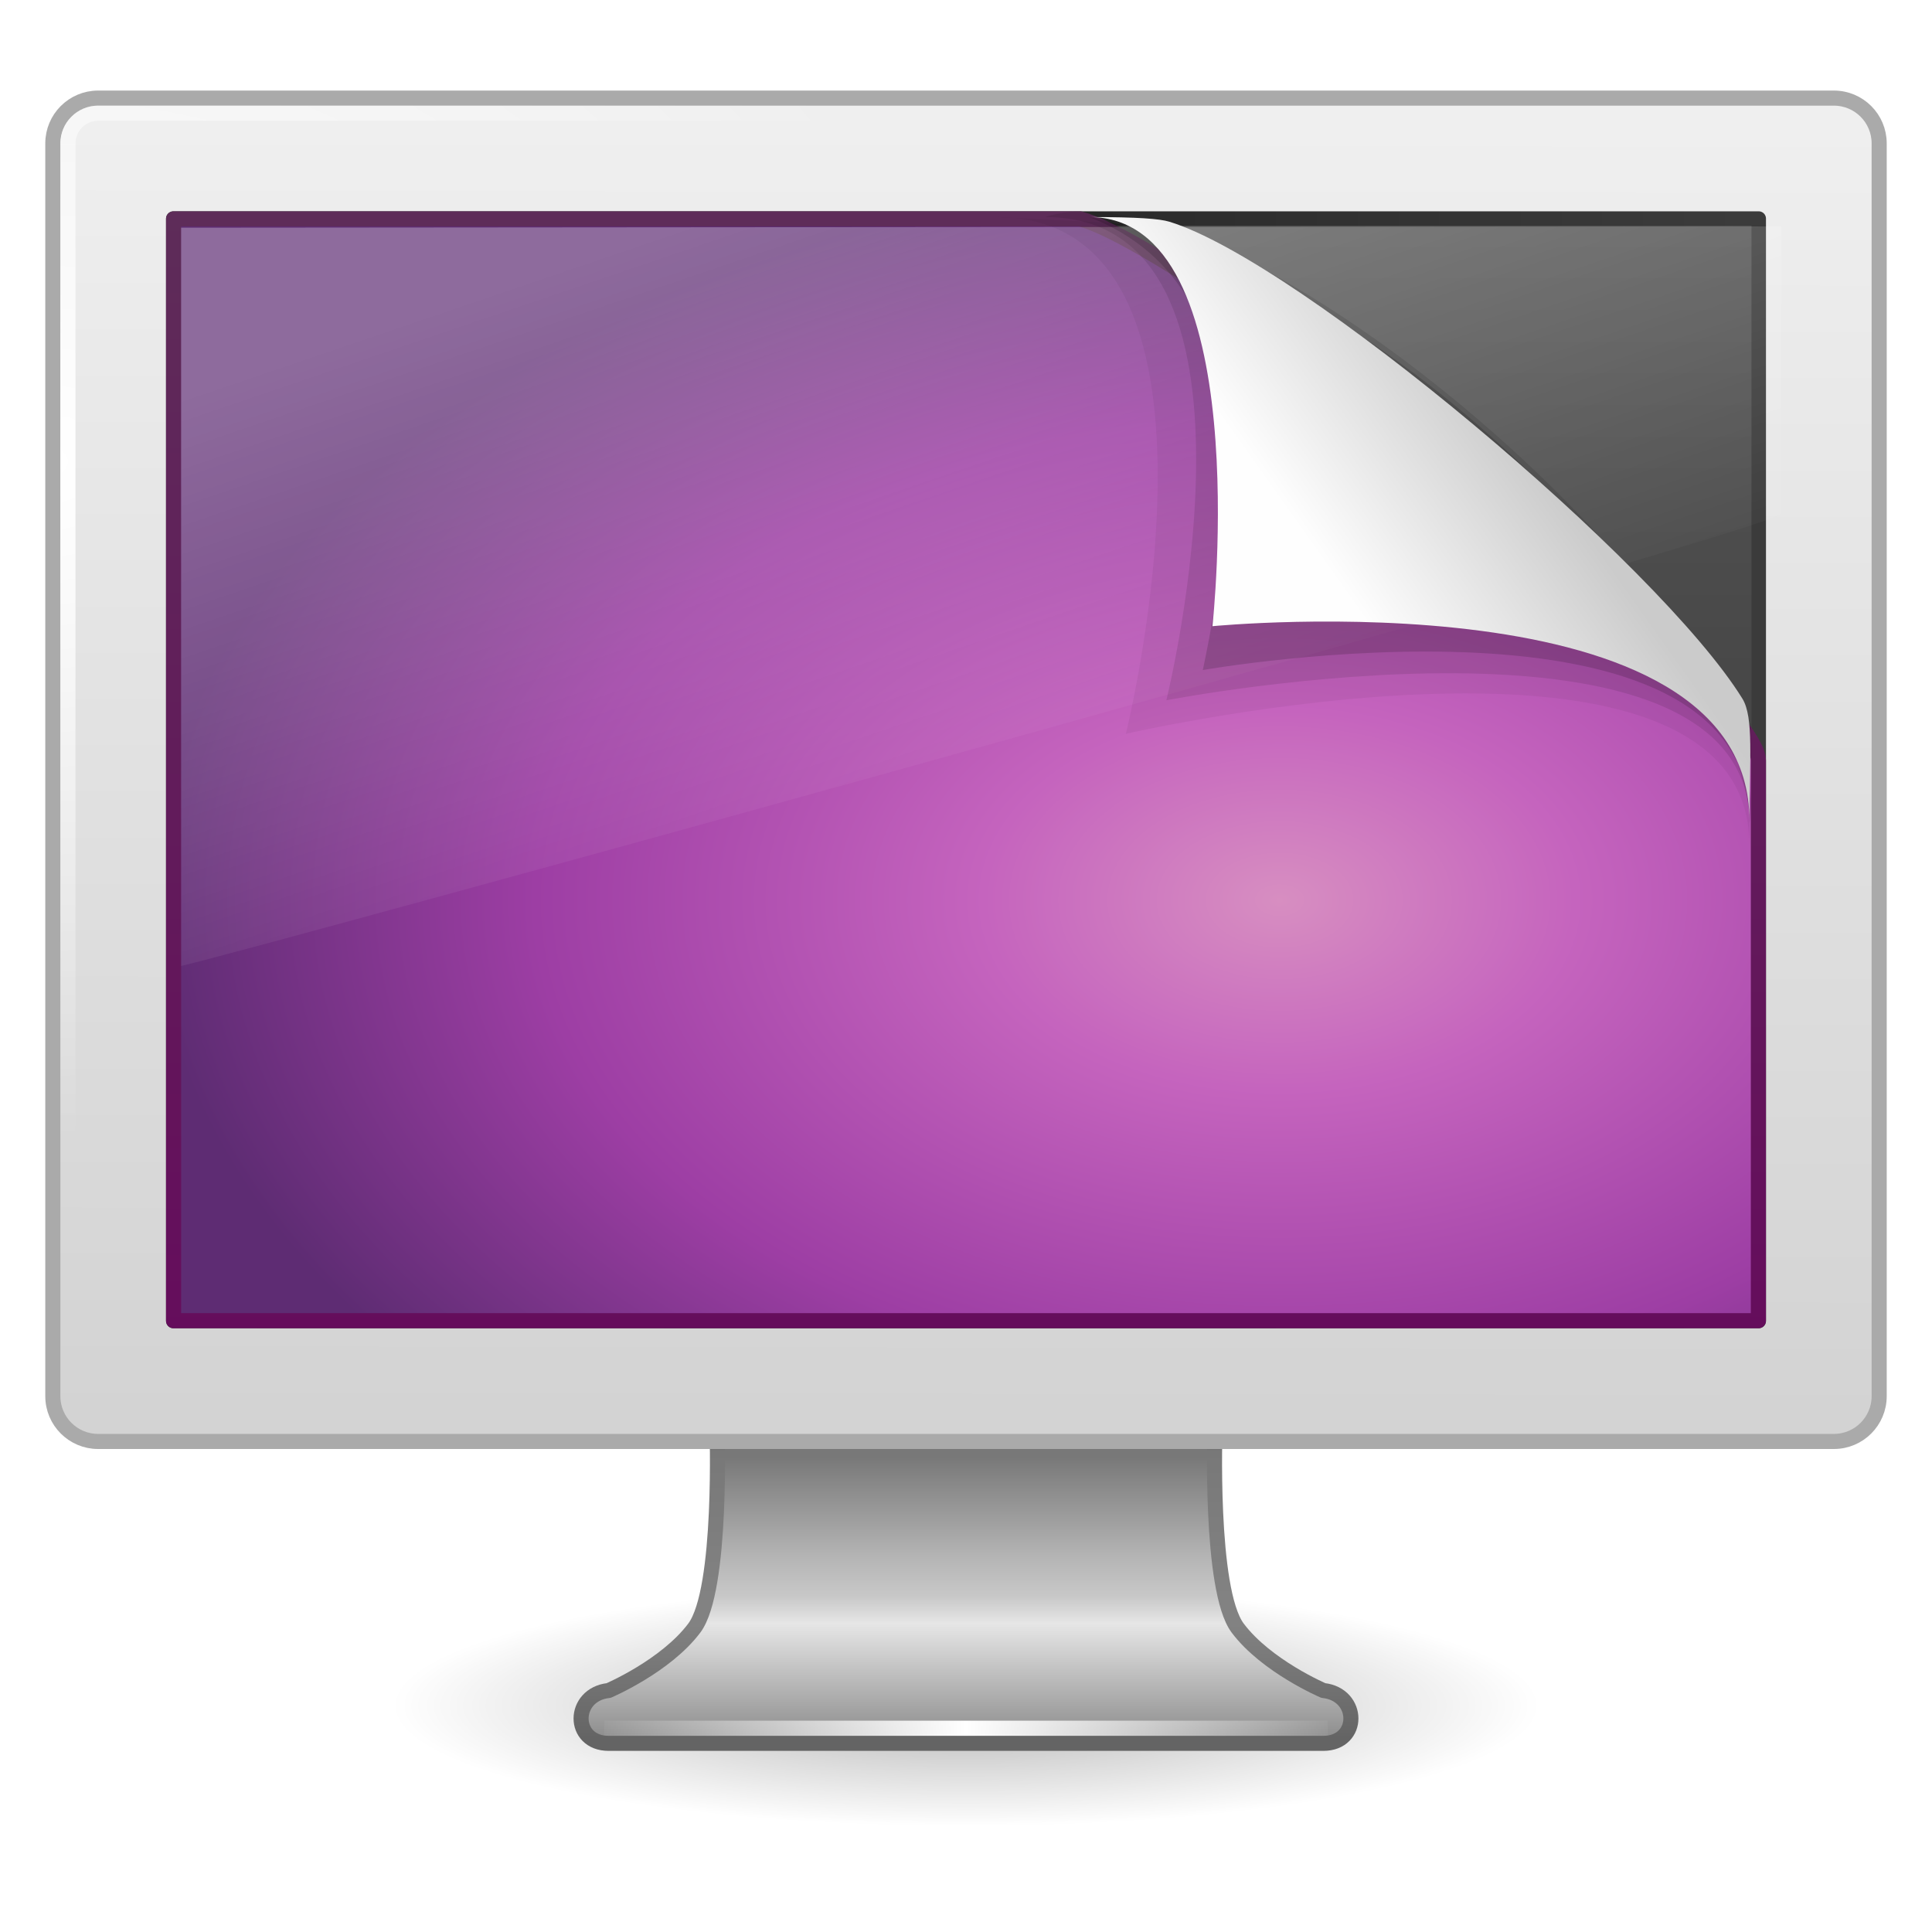
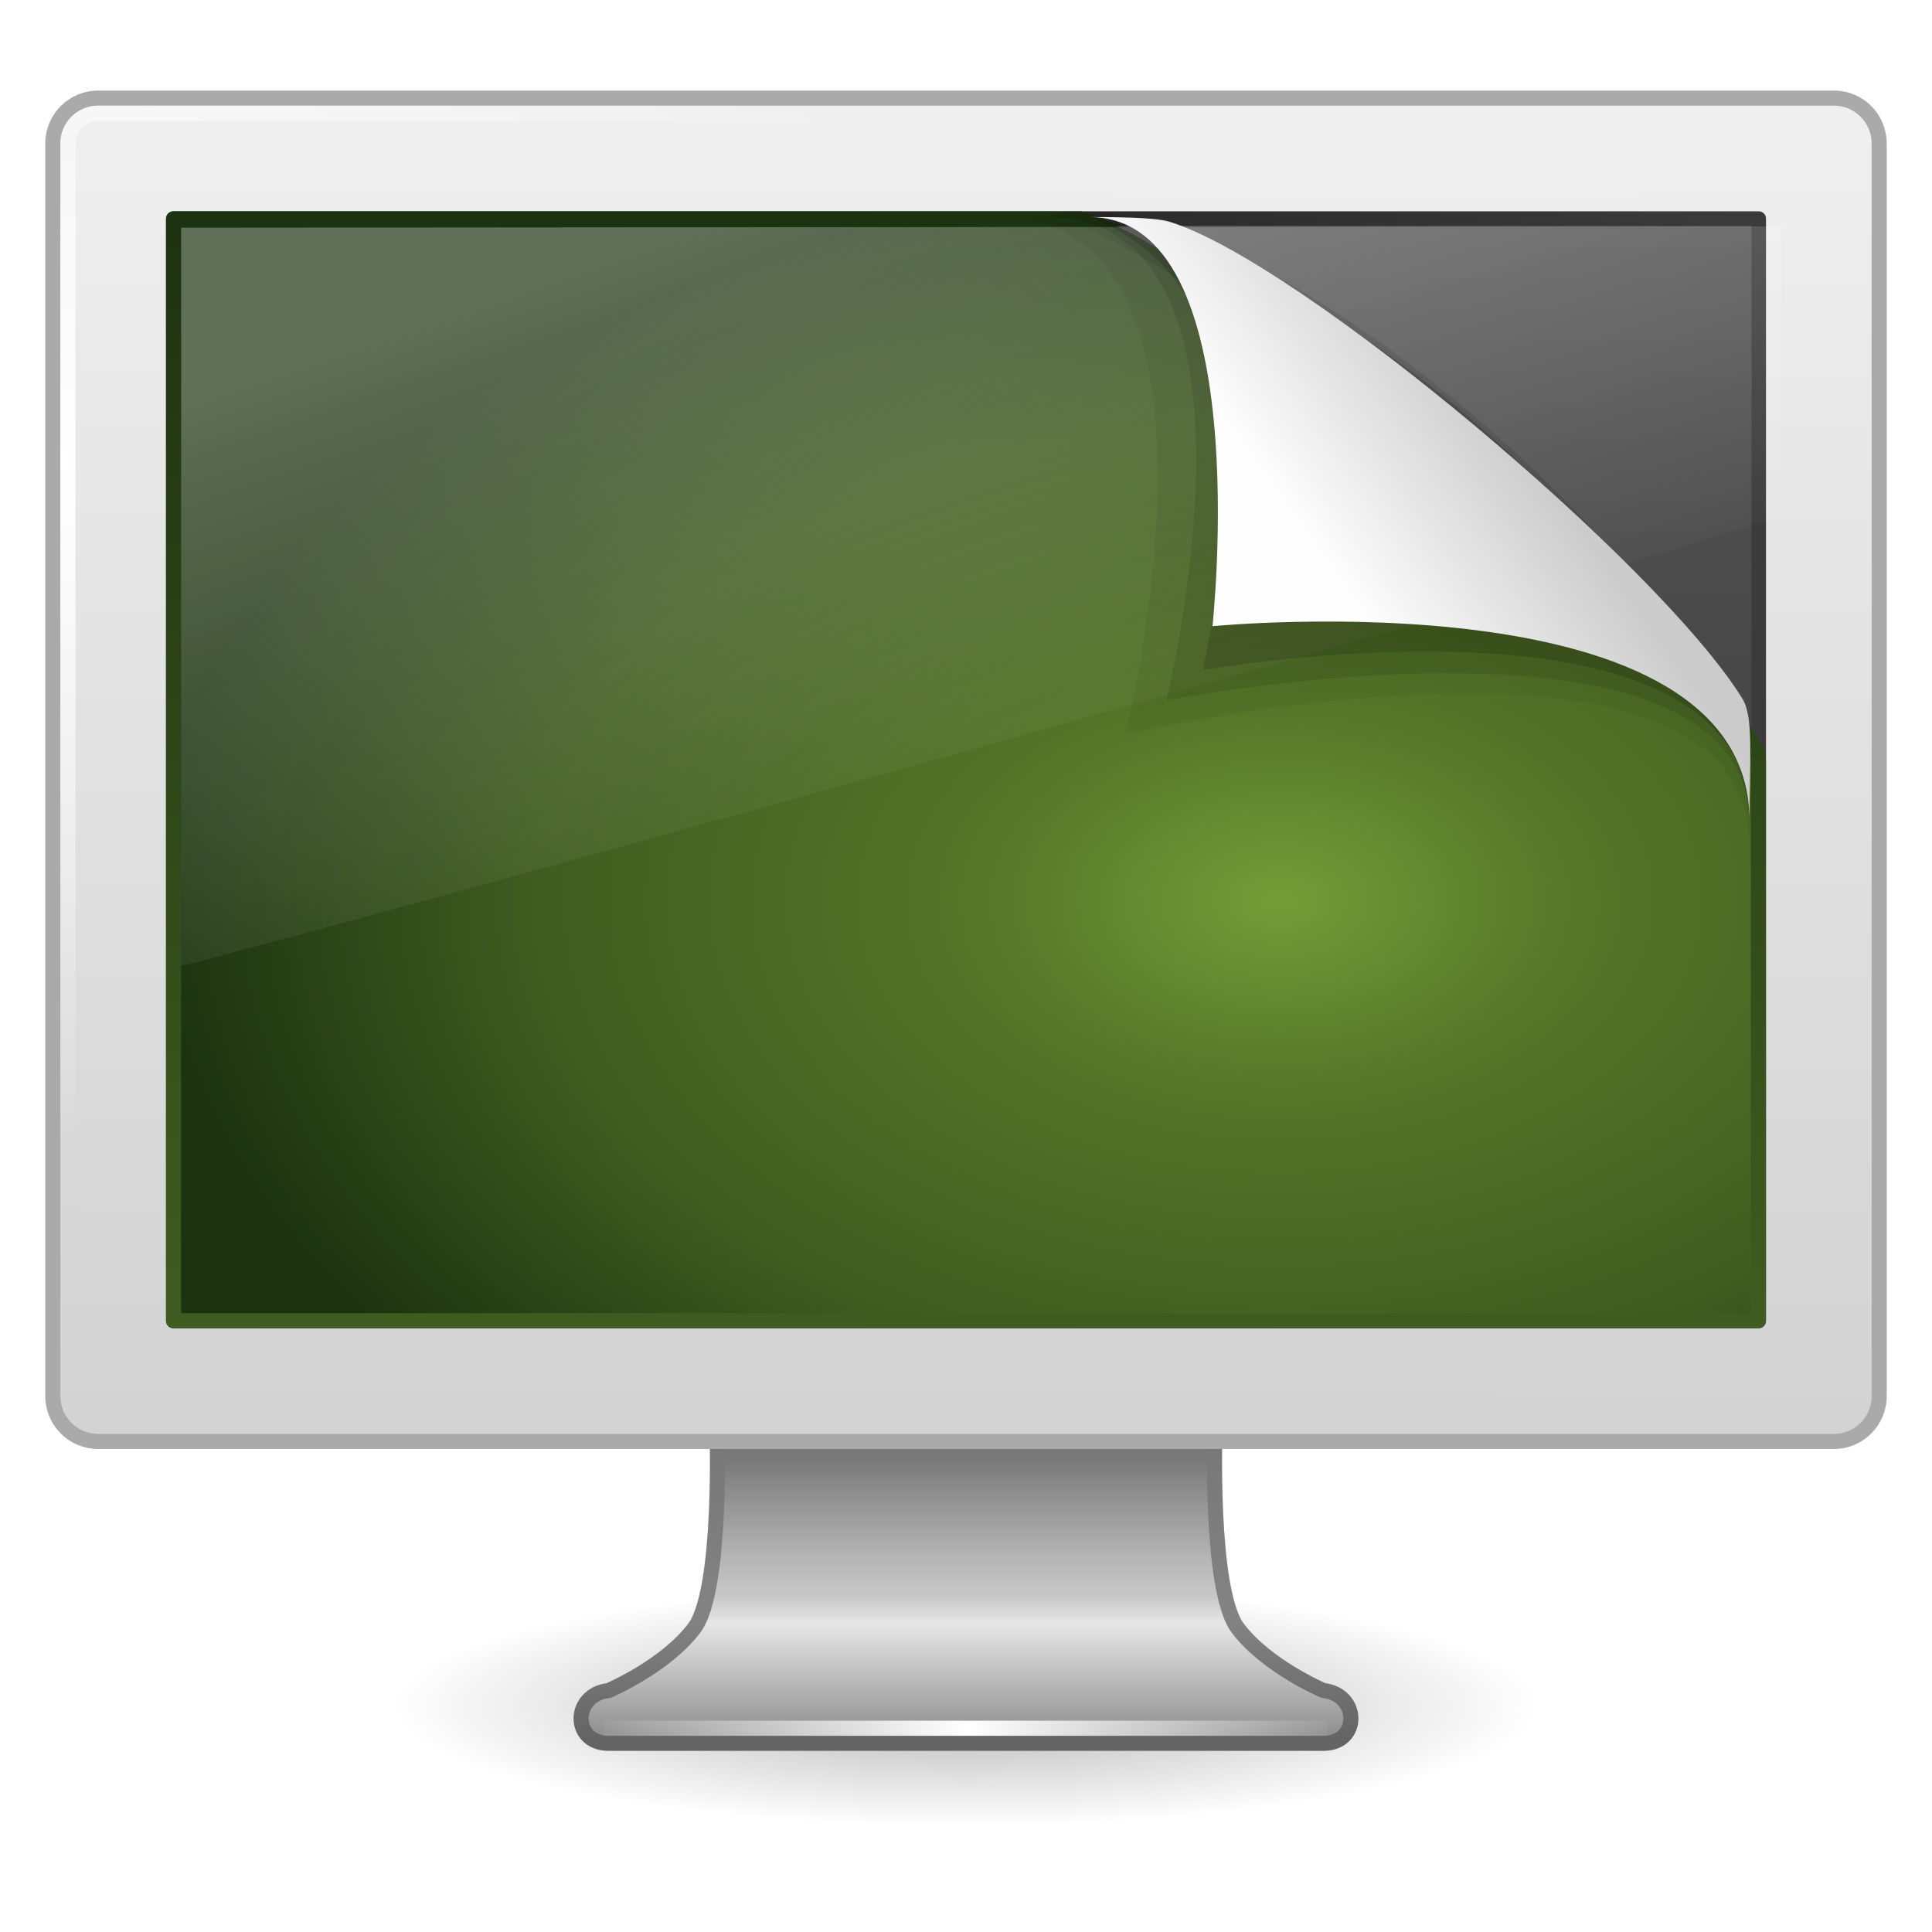
- <svg xmlns="http://www.w3.org/2000/svg" xmlns:xlink="http://www.w3.org/1999/xlink" width="128" height="128" id="svg4829" version="1.1">
+ <svg xmlns="http://www.w3.org/2000/svg" id="svg4829" height="128" width="128" version="1.1">
  <defs id="defs4831">
-     <linearGradient x1="32.892" y1="8.059" x2="36.358" y2="5.457" id="linearGradient2455" xlink:href="#linearGradient8589" gradientUnits="userSpaceOnUse" gradientTransform="matrix(3.48852,0,0,3.681989,-27.32889,-56.79237)" />
-     <linearGradient id="linearGradient8589">
-       <stop id="stop8591" style="stop-color:#fefefe;stop-opacity:1" offset="0" />
-       <stop id="stop8593" style="stop-color:#cbcbcb;stop-opacity:1" offset="1" />
+     <linearGradient id="linearGradient2455" y2="5.457" gradientUnits="userSpaceOnUse" x2="36.358" gradientTransform="matrix(3.4885 0 0 3.682 -27.329 -56.792)" y1="8.059" x1="32.892">
+       <stop id="stop8591" style="stop-color:#fefefe" offset="0" />
+       <stop id="stop8593" style="stop-color:#cbcbcb" offset="1" />
    </linearGradient>
-     <linearGradient xlink:href="#linearGradient3738-7" id="linearGradient3789" gradientUnits="userSpaceOnUse" gradientTransform="matrix(2.947012,0,0,2.716304,-5.751411,-70.73043)" x1="17.355" y1="8" x2="24.008" y2="26.039" />
-     <linearGradient id="linearGradient3738-7">
-       <stop id="stop3742-9" style="stop-color:white;stop-opacity:1" offset="0" />
-       <stop id="stop3750-9" style="stop-color:white;stop-opacity:0" offset="0.856" />
-       <stop id="stop3744-3" style="stop-color:white;stop-opacity:0" offset="1" />
+     <linearGradient id="linearGradient3789" y2="26.039" gradientUnits="userSpaceOnUse" x2="24.008" gradientTransform="matrix(2.947 0 0 2.7163 -5.7514 -70.73)" y1="8" x1="17.355">
+       <stop id="stop3742-9" style="stop-color:#fff" offset="0" />
+       <stop id="stop3750-9" style="stop-color:#fff;stop-opacity:0" offset=".856" />
+       <stop id="stop3744-3" style="stop-color:#fff;stop-opacity:0" offset="1" />
    </linearGradient>
-     <radialGradient xlink:href="#linearGradient3242-593-605-251-305" id="radialGradient3792" gradientUnits="userSpaceOnUse" gradientTransform="matrix(-4.2255981e-8,-2.084636,3.245029,0,91.47808,51.13023)" cx="26.617" cy="-2.064" fx="26.617" fy="-2.064" r="23" />
-     <linearGradient id="linearGradient3242-593-605-251-305">
-       <stop id="stop2749" style="stop-color:#d78ec1;stop-opacity:1" offset="0" />
-       <stop id="stop2751" style="stop-color:#c564be;stop-opacity:1" offset="0.262" />
-       <stop id="stop2753" style="stop-color:#9d3ea4;stop-opacity:1" offset="0.661" />
-       <stop id="stop2755" style="stop-color:#5e2c73;stop-opacity:1" offset="1" />
+     <radialGradient id="radialGradient3792" gradientUnits="userSpaceOnUse" cy="-2.064" cx="26.617" gradientTransform="matrix(-4.2256e-8 -2.0846 3.245 0 91.478 51.13)" r="23">
+       <stop id="stop2749" style="stop-color:#739D38" offset="0" />
+       <stop id="stop2751" style="stop-color:#567629" offset=".262" />
+       <stop id="stop2753" style="stop-color:#405C20" offset=".661" />
+       <stop id="stop2755" style="stop-color:#1C3210" offset="1" />
+     </radialGradient>
+     <linearGradient id="linearGradient3794" y2="2.877" gradientUnits="userSpaceOnUse" x2="10.014" gradientTransform="matrix(2.2245 0 0 1.7674 10.292 -55)" y1="44.96" x1="10.014">
+       <stop id="stop2759" style="stop-color:#405C20" offset="0" />
+       <stop id="stop2761" style="stop-color:#1C3210" offset="1" />
    </linearGradient>
-     <linearGradient xlink:href="#linearGradient3332-412-419-652-471" id="linearGradient3794" gradientUnits="userSpaceOnUse" gradientTransform="matrix(2.224478,0,0,1.767367,10.29157,-54.99974)" x1="10.014" y1="44.96" x2="10.014" y2="2.876" />
-     <linearGradient id="linearGradient3332-412-419-652-471">
-       <stop id="stop2759" style="stop-color:#650d5c;stop-opacity:1" offset="0" />
-       <stop id="stop2761" style="stop-color:#5e2c59;stop-opacity:1;" offset="1" />
+     <linearGradient id="linearGradient3797" y2="1.906" gradientUnits="userSpaceOnUse" x2="36.603" gradientTransform="matrix(2.4245 0 0 2.2658 5.5712 -55.146)" y1="35.296" x1="36.603">
+       <stop id="stop9938" style="stop-color:#333" offset="0" />
+       <stop id="stop9940" style="stop-color:#575757" offset="1" />
    </linearGradient>
-     <linearGradient xlink:href="#linearGradient9936" id="linearGradient3797" gradientUnits="userSpaceOnUse" gradientTransform="matrix(2.424451,0,0,2.265835,5.571186,-55.14612)" x1="36.603" y1="35.296" x2="36.603" y2="1.906" />
-     <linearGradient id="linearGradient9936">
-       <stop id="stop9938" style="stop-color:#333;stop-opacity:1" offset="0" />
-       <stop id="stop9940" style="stop-color:#575757;stop-opacity:1" offset="1" />
+     <linearGradient id="linearGradient3799" y2="6.898" spreadMethod="reflect" gradientUnits="userSpaceOnUse" x2="-28.956" gradientTransform="matrix(2.4429 0 0 2.2827 135.01 -61.104)" y1="6.898" x1="-51.09">
+       <stop id="stop5235" style="stop-color:#3c3c3c" offset="0" />
+       <stop id="stop5237" style="stop-color:#282828" offset="1" />
    </linearGradient>
-     <linearGradient xlink:href="#linearGradient5233" id="linearGradient3799" gradientUnits="userSpaceOnUse" gradientTransform="matrix(2.442922,0,0,2.282662,135.0052,-61.10415)" spreadMethod="reflect" x1="-51.09" y1="6.898" x2="-28.956" y2="6.898" />
-     <linearGradient id="linearGradient5233">
-       <stop id="stop5235" style="stop-color:#3c3c3c;stop-opacity:1" offset="0" />
-       <stop id="stop5237" style="stop-color:#282828;stop-opacity:1" offset="1" />
+     <radialGradient id="radialGradient3802" gradientUnits="userSpaceOnUse" cy="5.564" cx="1" gradientTransform="matrix(2.6444 0 0 1.9565 .53338 -44.304)" r="23">
+       <stop id="stop6604" style="stop-color:#fff" offset="0" />
+       <stop id="stop6606" style="stop-color:#fff;stop-opacity:0" offset="1" />
+     </radialGradient>
+     <linearGradient id="linearGradient3805" y2="31.983" gradientUnits="userSpaceOnUse" x2="20.104" gradientTransform="matrix(2.5787 0 0 2.874 2.1115 -58.983)" y1="-0" x1="20.147">
+       <stop id="stop6546" style="stop-color:#f0f0f0" offset="0" />
+       <stop id="stop6548" style="stop-color:#d2d2d2" offset="1" />
    </linearGradient>
-     <radialGradient xlink:href="#linearGradient6602" id="radialGradient3802" gradientUnits="userSpaceOnUse" gradientTransform="matrix(2.644443,0,0,1.95652,0.5333767,-44.30429)" cx="1" cy="5.564" fx="1" fy="5.564" r="23" />
-     <linearGradient id="linearGradient6602">
-       <stop id="stop6604" style="stop-color:white;stop-opacity:1" offset="0" />
-       <stop id="stop6606" style="stop-color:white;stop-opacity:0" offset="1" />
+     <linearGradient id="linearGradient3218" y2="46.971" spreadMethod="reflect" gradientUnits="userSpaceOnUse" x2="23.578" gradientTransform="matrix(3.1283 0 0 2.6667 -9.7589 -74.756)" y1="46.971" x1="15.574">
+       <stop id="stop3344" style="stop-color:#fff;stop-opacity:0" offset="0" />
+       <stop id="stop3346" style="stop-color:#fff" offset="1" />
    </linearGradient>
-     <linearGradient xlink:href="#linearGradient6544" id="linearGradient3805" gradientUnits="userSpaceOnUse" gradientTransform="matrix(2.578658,0,0,2.873974,2.11147,-58.98285)" x1="20.147" y1="-0" x2="20.104" y2="31.983" />
-     <linearGradient id="linearGradient6544">
-       <stop id="stop6546" style="stop-color:#f0f0f0;stop-opacity:1" offset="0" />
-       <stop id="stop6548" style="stop-color:#d2d2d2;stop-opacity:1" offset="1" />
+     <linearGradient id="linearGradient3221" y2="94.396" gradientUnits="userSpaceOnUse" x2="361.11" gradientTransform="matrix(2.6747 0 0 2.546 -893.98 -189.09)" y1="87.05" x1="361.11">
+       <stop id="stop3914" style="stop-color:#787878" offset="0" />
+       <stop id="stop3916" style="stop-color:#b4b4b4" offset=".35" />
+       <stop id="stop3918" style="stop-color:#c8c8c8" offset=".494" />
+       <stop id="stop3920" style="stop-color:#e6e6e6" offset=".589" />
+       <stop id="stop3922" style="stop-color:#8c8c8c" offset="1" />
    </linearGradient>
-     <linearGradient x1="15.574" y1="46.971" x2="23.578" y2="46.971" id="linearGradient3218" xlink:href="#linearGradient3342" gradientUnits="userSpaceOnUse" gradientTransform="matrix(3.128282,0,0,2.666666,-9.758885,-74.756)" spreadMethod="reflect" />
-     <linearGradient id="linearGradient3342">
-       <stop id="stop3344" style="stop-color:#ffffff;stop-opacity:0" offset="0" />
-       <stop id="stop3346" style="stop-color:#ffffff;stop-opacity:1" offset="1" />
+     <linearGradient id="linearGradient3223" y2="43.378" gradientUnits="userSpaceOnUse" x2="61.969" gradientTransform="matrix(2.6843 0 0 2.5456 -102.43 -59.233)" y1="35.054" x1="61.969">
+       <stop id="stop3926" style="stop-color:#464646" offset="0" />
+       <stop id="stop3928" style="stop-color:#787878" offset=".101" />
+       <stop id="stop3930" style="stop-color:#828282" offset=".561" />
+       <stop id="stop3932" style="stop-color:#828282" offset=".645" />
+       <stop id="stop3934" style="stop-color:#646464" offset="1" />
    </linearGradient>
-     <linearGradient x1="361.106" y1="87.05" x2="361.106" y2="94.396" id="linearGradient3221" xlink:href="#linearGradient3912" gradientUnits="userSpaceOnUse" gradientTransform="matrix(2.674662,0,0,2.545971,-893.9789,-189.0911)" />
-     <linearGradient id="linearGradient3912">
-       <stop id="stop3914" style="stop-color:#787878;stop-opacity:1" offset="0" />
-       <stop id="stop3916" style="stop-color:#b4b4b4;stop-opacity:1" offset="0.35" />
-       <stop id="stop3918" style="stop-color:#c8c8c8;stop-opacity:1" offset="0.494" />
-       <stop id="stop3920" style="stop-color:#e6e6e6;stop-opacity:1" offset="0.589" />
-       <stop id="stop3922" style="stop-color:#8c8c8c;stop-opacity:1" offset="1" />
-     </linearGradient>
-     <linearGradient x1="61.969" y1="35.054" x2="61.969" y2="43.378" id="linearGradient3223" xlink:href="#linearGradient3924" gradientUnits="userSpaceOnUse" gradientTransform="matrix(2.684301,0,0,2.545605,-102.4267,-59.23293)" />
-     <linearGradient id="linearGradient3924">
-       <stop id="stop3926" style="stop-color:#464646;stop-opacity:1" offset="0" />
-       <stop id="stop3928" style="stop-color:#787878;stop-opacity:1" offset="0.101" />
-       <stop id="stop3930" style="stop-color:#828282;stop-opacity:1" offset="0.561" />
-       <stop id="stop3932" style="stop-color:#828282;stop-opacity:1" offset="0.645" />
-       <stop id="stop3934" style="stop-color:#646464;stop-opacity:1" offset="1" />
-     </linearGradient>
-     <linearGradient id="linearGradient10691-1">
-       <stop id="stop10693-3" style="stop-color:#000000;stop-opacity:1" offset="0" />
-       <stop id="stop10695-1" style="stop-color:#000000;stop-opacity:0" offset="1" />
-     </linearGradient>
-     <radialGradient r="7.228" fy="73.616" fx="6.703" cy="73.616" cx="6.703" gradientTransform="matrix(5.257031,0,0,1.106743,28.76364,-32.47369)" gradientUnits="userSpaceOnUse" id="radialGradient4827" xlink:href="#linearGradient10691-1" />
+     <radialGradient id="radialGradient4827" gradientUnits="userSpaceOnUse" cx="6.703" cy="73.616" r="7.228" gradientTransform="matrix(5.257 0 0 1.1067 28.764 -32.474)">
+       <stop id="stop10693-3" offset="0" />
+       <stop id="stop10695-1" style="stop-opacity:0" offset="1" />
+     </radialGradient>
  </defs>
  <g id="layer1" transform="translate(0,64)">
-     <path d="m 102,49 c 0,4.418 -17.013,8 -38,8 C 43.013,57 26,53.418 26,49 26,44.582 43.013,41 64,41 84.987,41 102,44.582 102,49 l 0,0 z" id="path2589-9" style="opacity:0.3;fill:url(#radialGradient4827);fill-opacity:1;fill-rule:nonzero;stroke:none;stroke-width:0.8;marker:none;visibility:visible;display:inline;overflow:visible" />
-     <path d="m 47.5,30.499 c 0,0 0.398,10.839 -1.501,13.365 -1.898,2.526 -5.675,4.137 -5.675,4.137 -2.424,0.265 -2.444,3.5 0,3.5 l 47.351,0 c 2.444,0 2.424,-3.238 0,-3.5 0,0 -3.777,-1.61 -5.675,-4.137 C 80.103,41.338 80.5,30.499 80.5,30.499 l -32.983,0 -0.017,0 z" id="rect1789" style="fill:url(#linearGradient3221);fill-opacity:1;fill-rule:nonzero;stroke:url(#linearGradient3223);stroke-width:0.998;stroke-linecap:round;stroke-linejoin:round;stroke-miterlimit:4;stroke-opacity:1;stroke-dasharray:none;stroke-dashoffset:0.5;marker:none;visibility:visible;display:inline;overflow:visible;enable-background:new" />
-     <path d="m 40.525,50.5 46.95,0" id="path3340" style="fill:none;stroke:url(#linearGradient3218);stroke-width:1px;stroke-linecap:square;stroke-linejoin:miter;stroke-opacity:1" />
-     <rect width="121" height="89" rx="3" ry="3" x="3.5" y="-57.5" id="rect2722" style="fill:url(#linearGradient3805);fill-opacity:1;stroke:#aaaaaa;stroke-width:1;stroke-linecap:round;stroke-linejoin:round;stroke-miterlimit:4;stroke-opacity:1;stroke-dasharray:none;stroke-dashoffset:0.5" />
-     <rect width="119" height="87" rx="2" ry="2" x="4.5" y="-56.5" id="rect4642" style="fill:none;stroke:url(#radialGradient3802);stroke-width:1;stroke-linecap:round;stroke-linejoin:round;stroke-miterlimit:4;stroke-opacity:1;stroke-dasharray:none;stroke-dashoffset:0.5;display:inline;enable-background:new" />
-     <path d="m 11.481,-49.519 c 35.013,0 70.026,0 105.039,0 0,24.346 0,48.693 0,73.039 -35.013,0 -70.026,0 -105.039,0 0,-24.346 0,-48.693 0,-73.039 l 0,0 z" id="path2514-7" style="fill:url(#linearGradient3797);fill-opacity:1;fill-rule:evenodd;stroke:url(#linearGradient3799);stroke-width:0.961;stroke-linecap:round;stroke-linejoin:round;stroke-miterlimit:4;stroke-opacity:1;stroke-dasharray:none;stroke-dashoffset:0;marker:none;visibility:visible;display:inline;overflow:visible;enable-background:accumulate" />
-     <path d="m 11.501,-49.499 c 25.03,0 35.032,0 60.061,0 7.511,2.049 44.936,30.973 44.936,35.882 0,13.682 0,23.434 0,37.116 -34.999,0 -69.999,0 -104.998,0 0,-24.333 0,-48.665 0,-72.998 l 0,0 z" id="path2514" style="color:#000000;fill:url(#radialGradient3792);fill-opacity:1;fill-rule:evenodd;stroke:url(#linearGradient3794);stroke-width:1.002;stroke-linecap:round;stroke-linejoin:round;stroke-miterlimit:4;stroke-opacity:1;stroke-dasharray:none;stroke-dashoffset:0;marker:none;visibility:visible;display:inline;overflow:visible;enable-background:accumulate" />
-     <path d="M 12,-48.915 12,0 c 5.048,-1.169 104.343,-28.509 106,-29.954 L 118,-49 12,-48.915 z" id="path2516" style="opacity:0.3;fill:url(#linearGradient3789);fill-opacity:1;fill-rule:evenodd;stroke:none" />
-     <path d="m 66,-49.621 c 17.083,0 8.589,34.241 8.589,34.241 0,0 41.316,-9.539 41.316,7.38 0,0 0.094,-8.038 0.094,-8.038 -8.826,-8.93 -27.529,-26.403 -39.565,-33.054 0,0 -10.435,-0.529 -10.435,-0.529 l 0,0 z" id="path3232" style="opacity:0.05;fill:#000000;fill-opacity:1;fill-rule:evenodd;stroke:none;display:inline" />
-     <path d="m 69.242,-49.621 c 15.973,0 8.031,32.016 8.031,32.016 0,0 38.632,-7.484 38.632,8.147 2.046,-13.336 -34.074,-44.313 -46.663,-40.163 l 0,0 z" id="path3230" style="opacity:0.1;fill:#000000;fill-opacity:1;fill-rule:evenodd;stroke:none;display:inline" />
-     <path d="m 79.69,-19.607 c 0,0 36.216,-6.377 36.216,9.973 0,-9.233 -20.391,-35.06 -43.745,-39.987 11.354,4.398 9.811,19.13 7.529,30.014 z" id="path12038" style="opacity:0.15;fill:#000000;fill-opacity:1;fill-rule:evenodd;stroke:none;display:inline" />
-     <path d="m 72.161,-49.621 c 11.142,0 8.167,27.108 8.167,27.108 0,0 35.578,-3.471 35.578,12.879 0,-3.984 0.3,-6.836 -0.468,-8.079 -5.519,-8.931 -29.355,-28.971 -37.963,-31.597 -0.644,-0.197 -2.072,-0.31 -5.314,-0.31 z" id="path4474" style="fill:url(#linearGradient2455);fill-opacity:1;fill-rule:evenodd;stroke:none;display:inline" />
+     <path id="path2589-9" style="opacity:.3;fill:url(#radialGradient4827)" d="m102 49c0 4.418-17.013 8-38 8s-38-3.582-38-8 17.013-8 38-8 38 3.582 38 8z" />
+     <path id="rect1789" style="stroke-linejoin:round;stroke-width:.998;stroke-dashoffset:0.5;stroke:url(#linearGradient3223);stroke-linecap:round;enable-background:new;fill:url(#linearGradient3221)" d="m47.5 30.499s0.398 10.839-1.501 13.365c-1.898 2.526-5.675 4.137-5.675 4.137-2.424 0.265-2.444 3.5 0 3.5h47.351c2.444 0 2.424-3.238 0-3.5 0 0-3.777-1.61-5.675-4.137-1.897-2.526-1.5-13.365-1.5-13.365h-32.983-0.017z" />
+     <path id="path3340" style="stroke:url(#linearGradient3218);stroke-linecap:square;stroke-width:1px;fill:none" d="m40.525 50.5h46.95" />
+     <rect id="rect2722" style="stroke-linejoin:round;stroke-dashoffset:0.5;stroke:#aaa;stroke-linecap:round;stroke-width:1;fill:url(#linearGradient3805)" rx="3" ry="3" height="89" width="121" y="-57.5" x="3.5" />
+     <rect id="rect4642" style="stroke-linejoin:round;stroke-width:1;stroke-dashoffset:0.5;stroke:url(#radialGradient3802);stroke-linecap:round;enable-background:new;fill:none" rx="2" ry="2" height="87" width="119" y="-56.5" x="4.5" />
+     <path id="path2514-7" style="stroke-linejoin:round;stroke-width:.961;fill-rule:evenodd;stroke:url(#linearGradient3799);stroke-linecap:round;fill:url(#linearGradient3797)" d="m11.481-49.519h105.04v73.039h-105.04v-73.039z" />
+     <path id="path2514" style="stroke-linejoin:round;stroke-width:1.002;color:#000000;fill-rule:evenodd;stroke:url(#linearGradient3794);stroke-linecap:round;fill:url(#radialGradient3792)" d="m11.501-49.499h60.061c7.511 2.049 44.936 30.973 44.936 35.882v37.116h-105v-72.998z" />
+     <path id="path2516" style="opacity:.3;fill:url(#linearGradient3789);fill-rule:evenodd" d="m12-48.915v48.915c5.048-1.169 104.34-28.509 106-29.954v-19.046l-106 0.085z" />
+     <path id="path3232" style="opacity:.05;fill-rule:evenodd" d="m66-49.621c17.083 0 8.589 34.241 8.589 34.241s41.316-9.539 41.316 7.38l0.094-8.038c-8.826-8.93-27.529-26.403-39.565-33.054l-10.435-0.529z" />
+     <path id="path3230" style="opacity:.1;fill-rule:evenodd" d="m69.242-49.621c15.973 0 8.031 32.016 8.031 32.016s38.632-7.484 38.632 8.147c2.046-13.336-34.074-44.313-46.663-40.163z" />
+     <path id="path12038" style="opacity:.15;fill-rule:evenodd" d="m79.69-19.607s36.216-6.377 36.216 9.973c0-9.233-20.391-35.06-43.745-39.987 11.354 4.398 9.811 19.13 7.529 30.014z" />
+     <path id="path4474" style="fill:url(#linearGradient2455);fill-rule:evenodd" d="m72.161-49.621c11.142 0 8.167 27.108 8.167 27.108s35.578-3.471 35.578 12.879c0-3.984 0.3-6.836-0.468-8.079-5.519-8.931-29.355-28.971-37.963-31.597-0.644-0.197-2.072-0.31-5.314-0.31z" />
  </g>
</svg>
